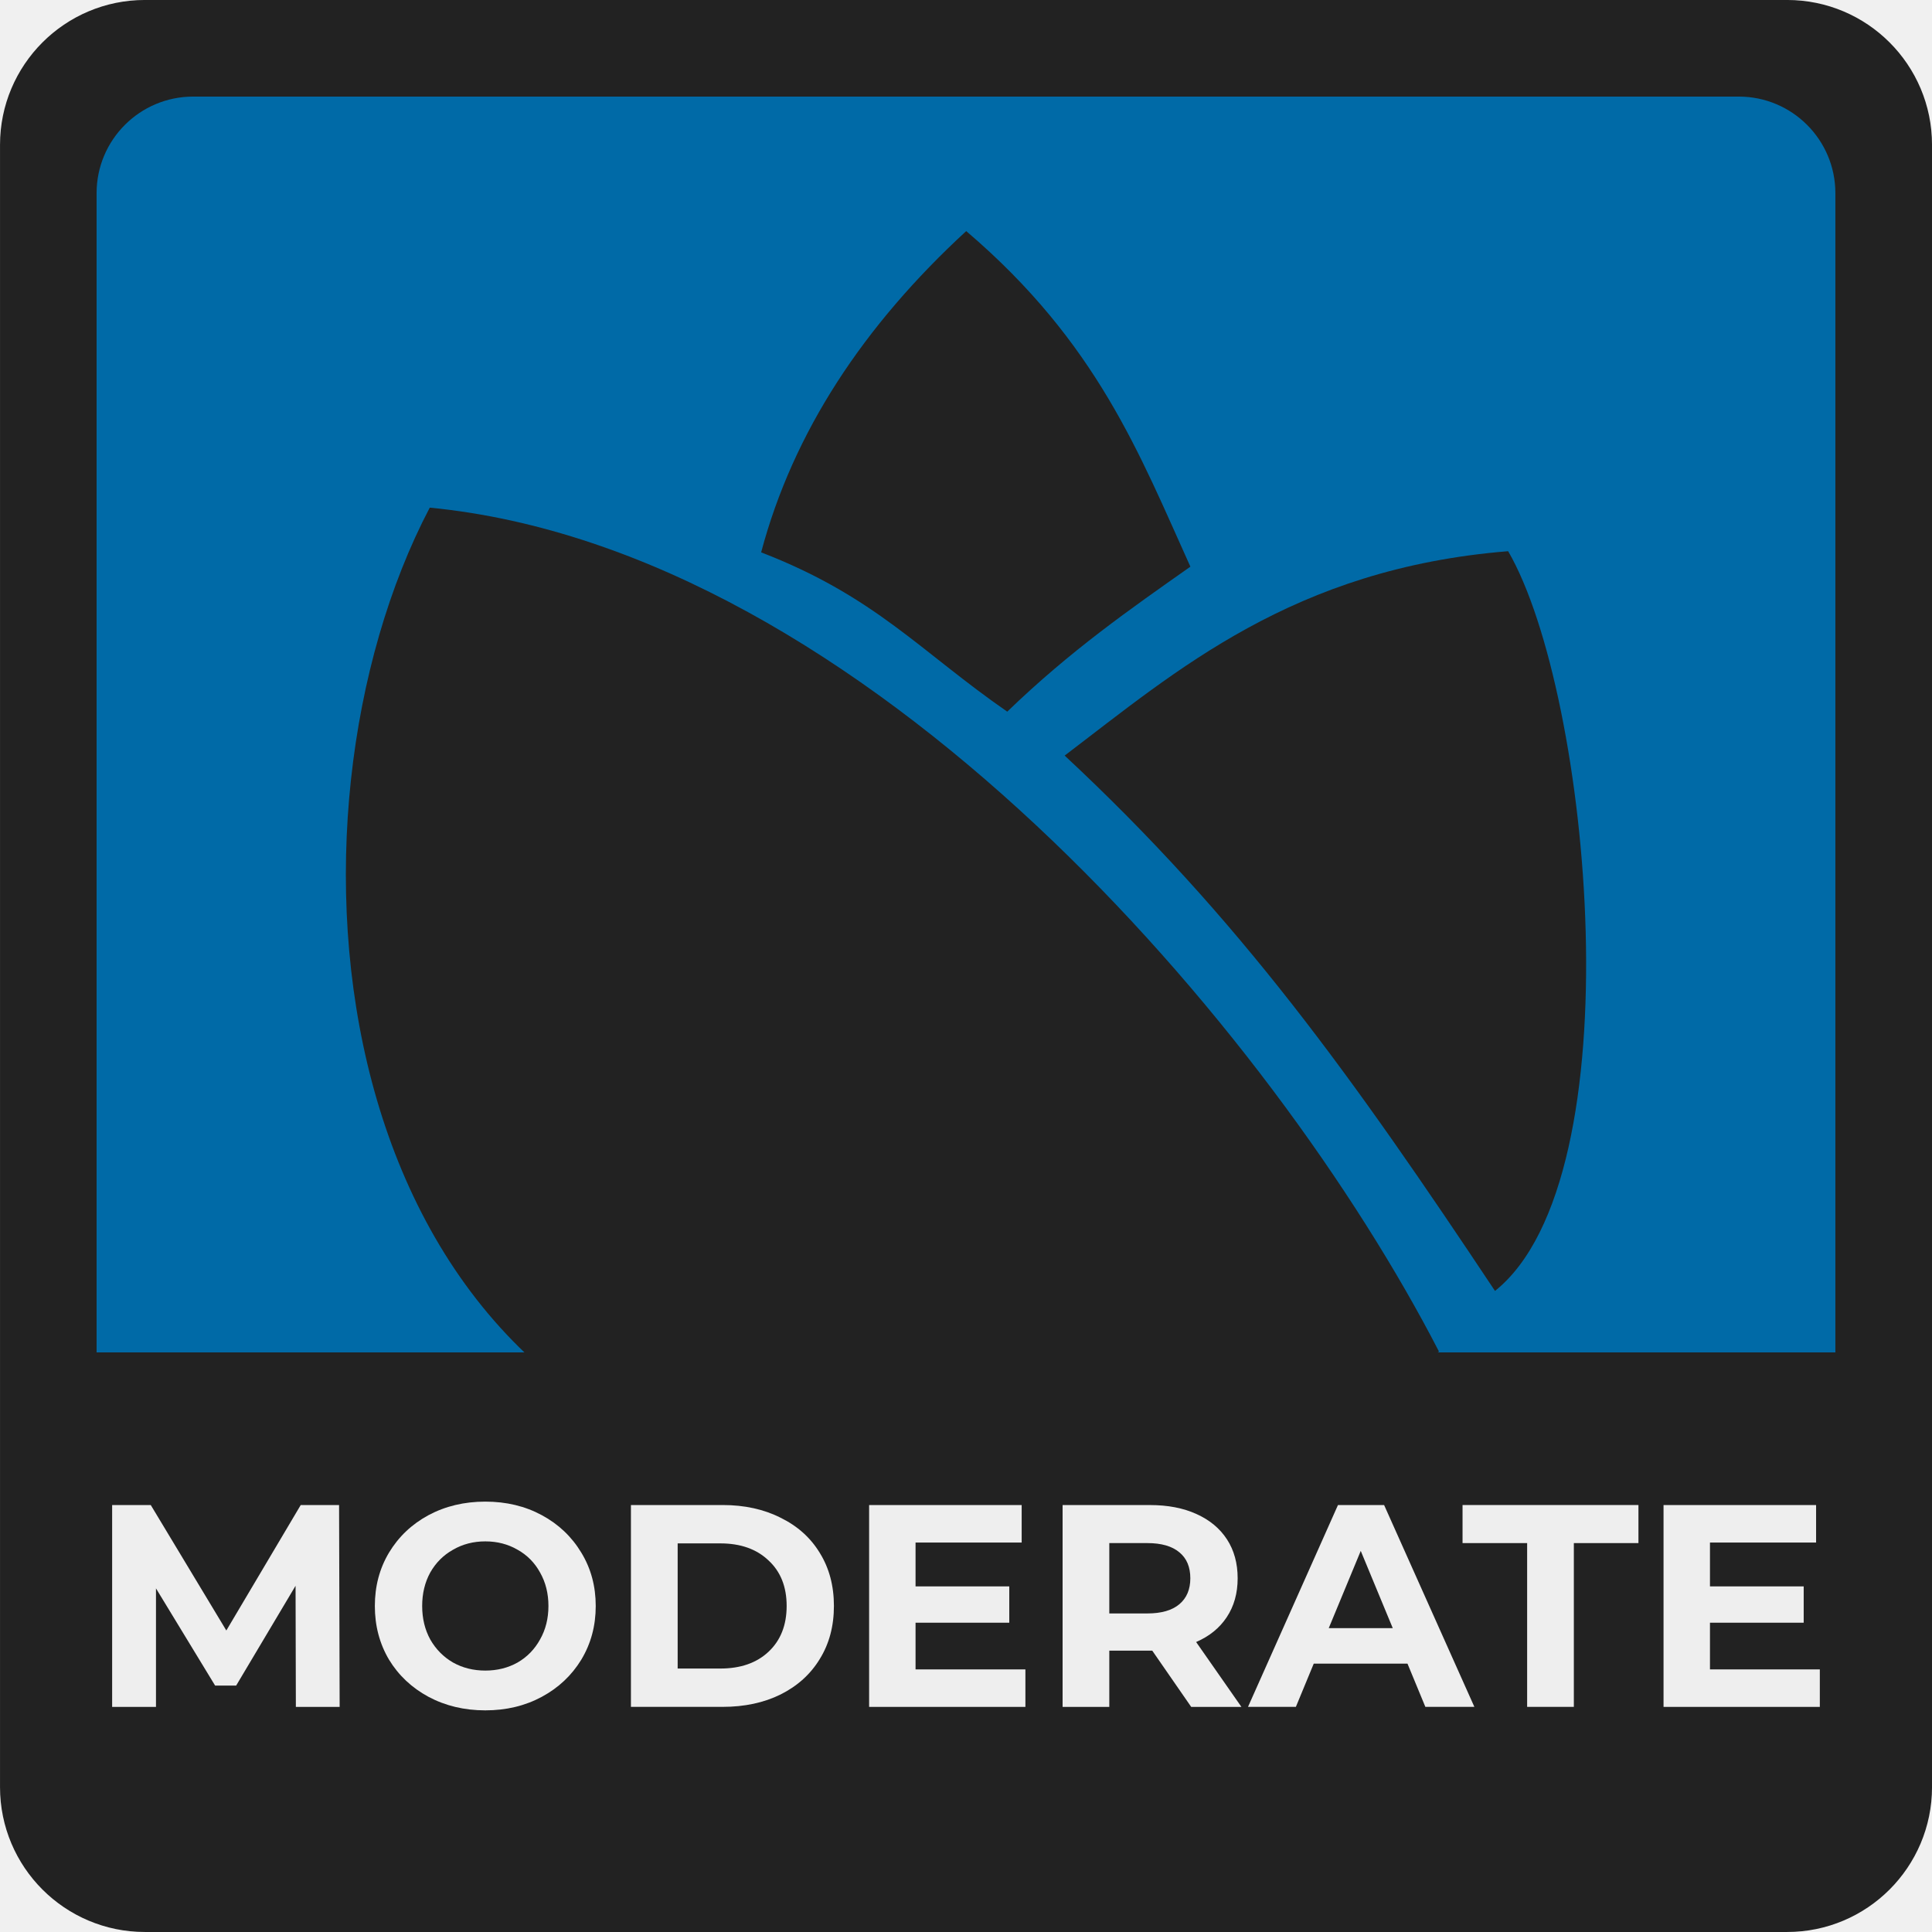
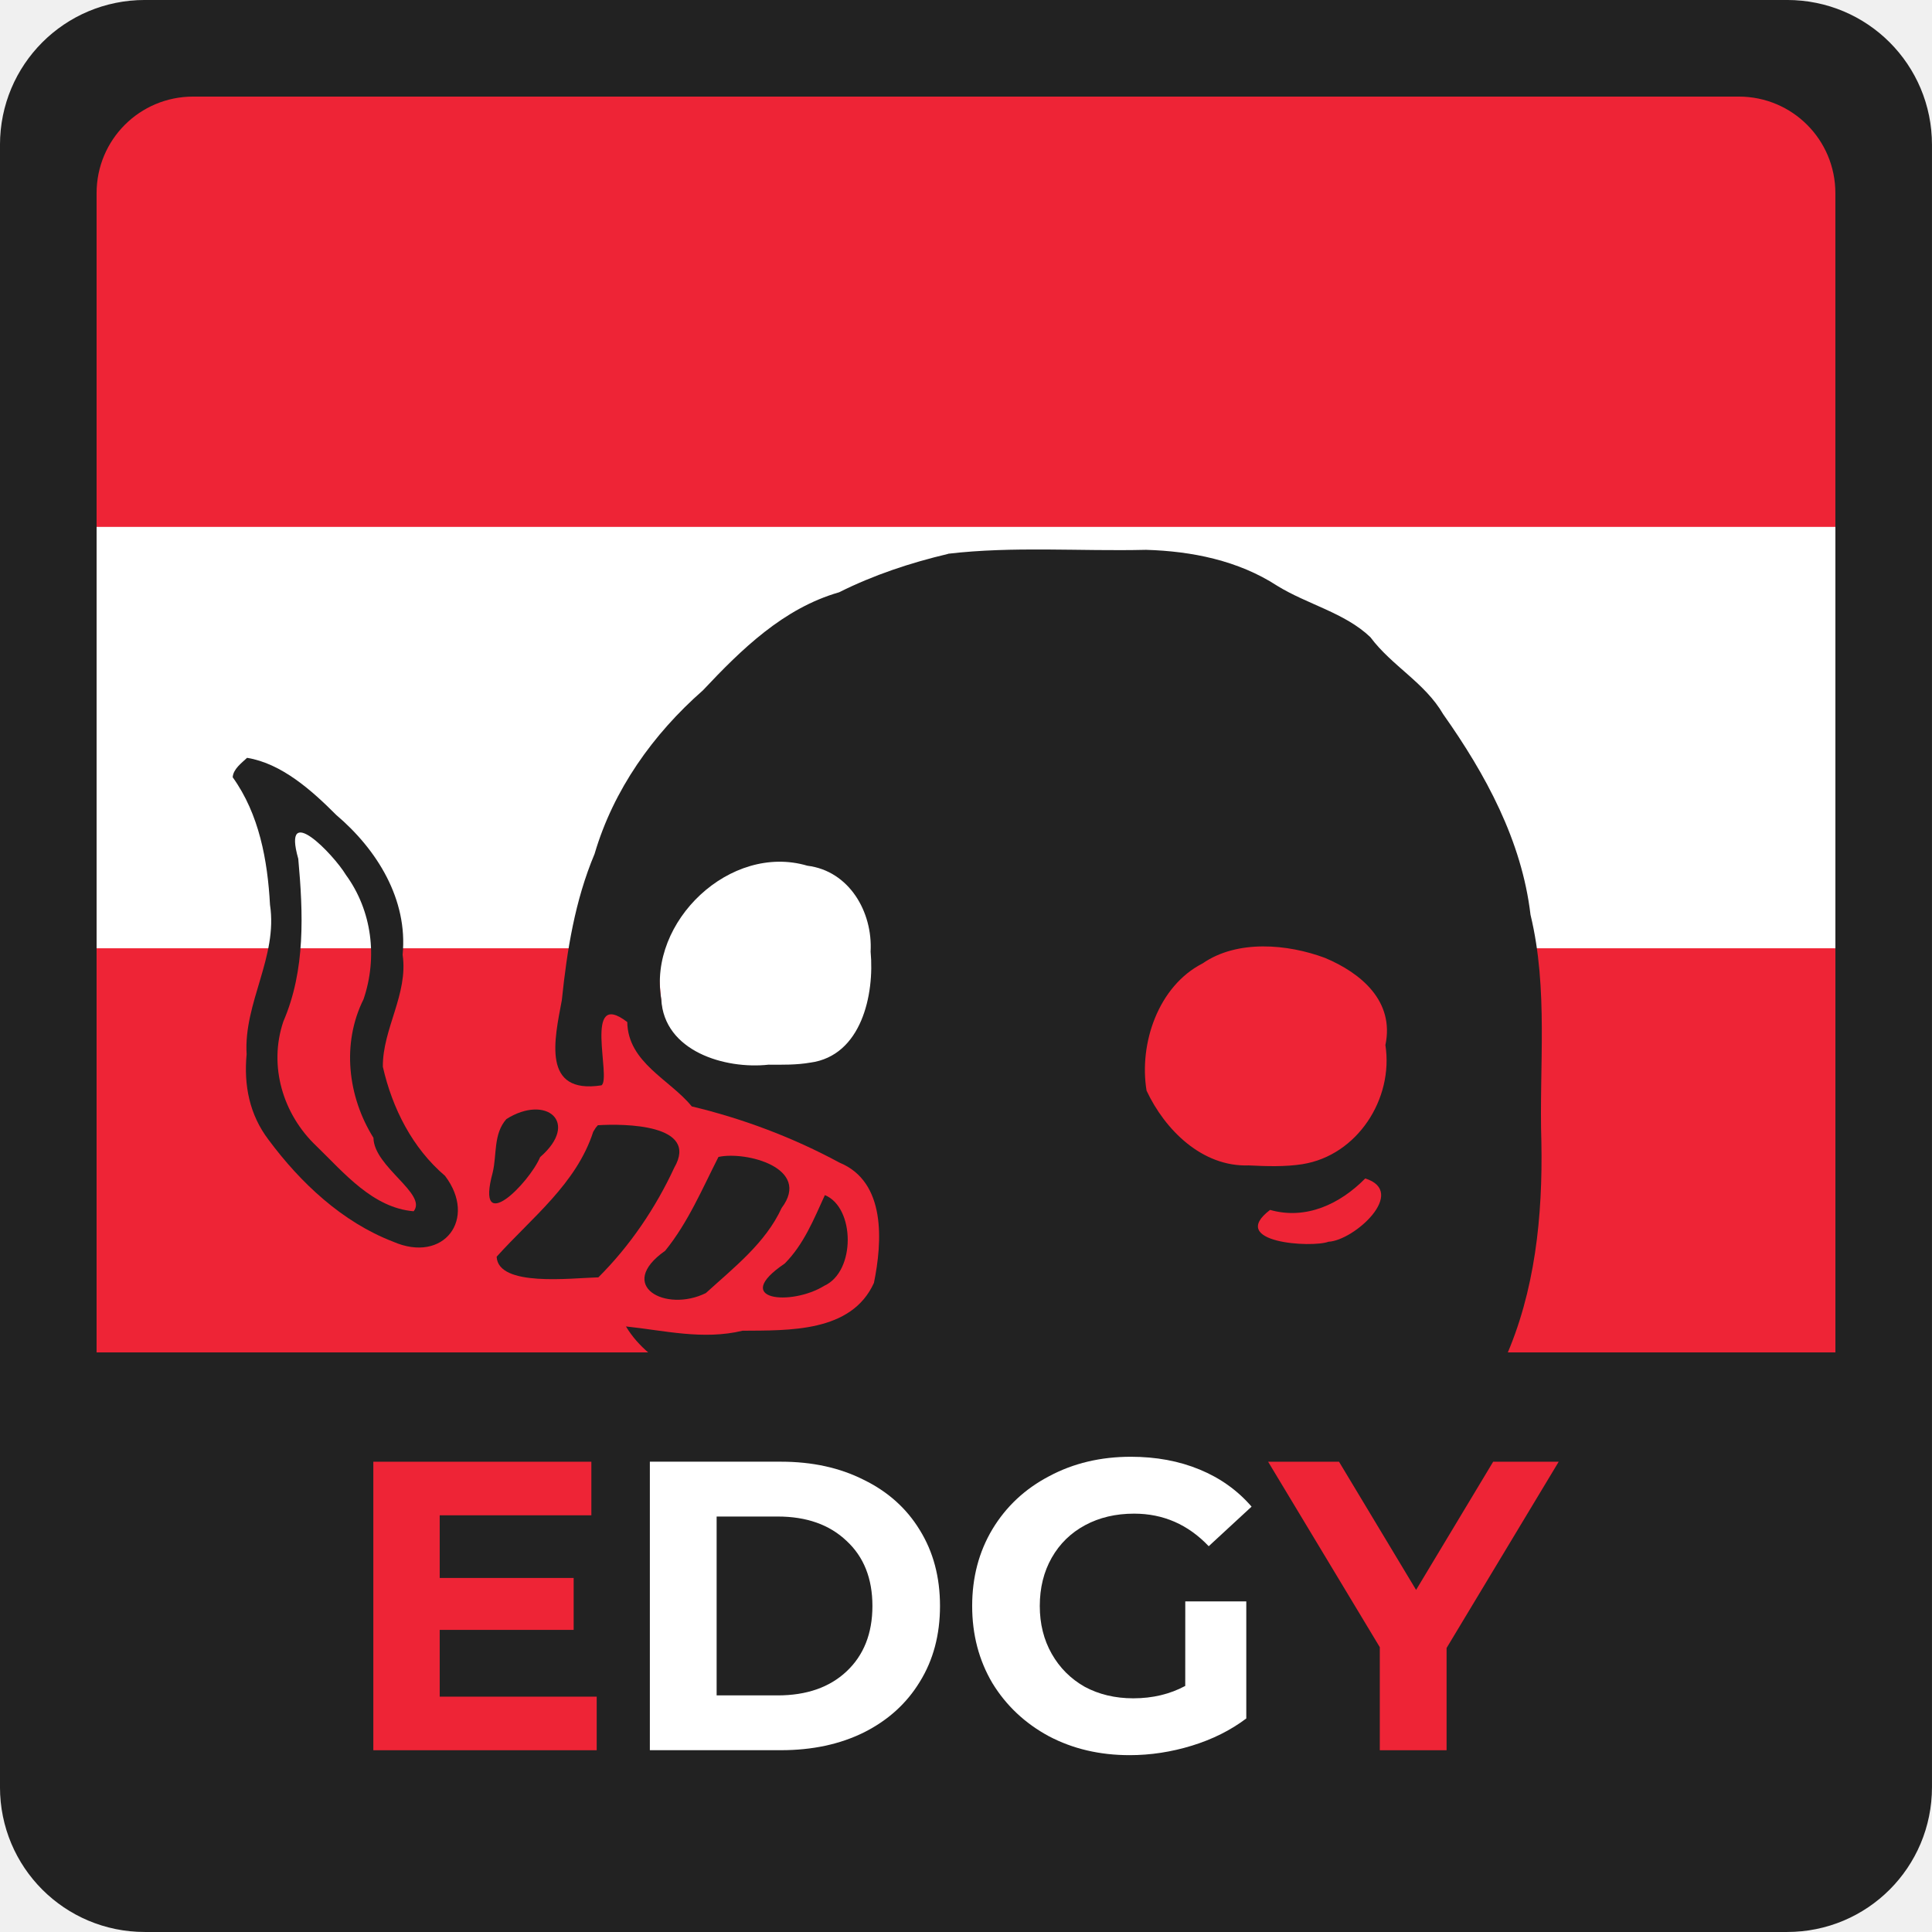
<svg xmlns="http://www.w3.org/2000/svg" width="200" height="200" viewBox="0 0 52.917 52.917" version="1.1" id="svg8">
  <defs id="defs2">
-     <rect x="-247.372" y="130.511" width="75.49" height="17.399" id="rect876" />
+     <rect x="-8.98" y="41.16" width="54.443" height="27.502" id="rect914" />
+     <rect x="14.78" y="42.001" width="38.137" height="10.915" id="rect983" />
+     <rect x="-245.703" y="111.319" width="65.484" height="18.719" id="rect868" />
+     <rect x="-268.458" y="130.436" width="120.121" height="27.384" id="rect867" />
  </defs>
-   <g id="layer1" transform="translate(249.8045,-91.40947)">
-     <rect y="91.409" x="-249.804" height="52.917" width="52.917" id="rect5238-5" style="fill:#222222;fill-opacity:1;fill-rule:nonzero;stroke:none;stroke-width:0.5;stroke-linecap:butt;stroke-linejoin:round;stroke-miterlimit:4;stroke-dasharray:none;stroke-dashoffset:0;stroke-opacity:0.909;paint-order:normal" rx="3.969" ry="3.969" />
-     <rect style="fill:#006aa7;fill-opacity:1;fill-rule:nonzero;stroke:none;stroke-width:0.5;stroke-linecap:butt;stroke-linejoin:round;stroke-miterlimit:4;stroke-dasharray:none;stroke-dashoffset:0;stroke-opacity:0.909;paint-order:normal" id="rect5240-3" width="47.625" height="47.625" x="-247.159" y="94.055" rx="2.646" ry="2.646" />
-     <path id="path5244-6" d="m -248.349,128.451 v 8.334 c 0,3.078 2.478,5.556 5.556,5.556 h 38.894 c 3.078,0 5.556,-2.478 5.556,-5.556 v -8.334 z" style="fill:#222222;fill-opacity:1;fill-rule:nonzero;stroke:none;stroke-width:0.5;stroke-linecap:butt;stroke-linejoin:round;stroke-miterlimit:4;stroke-dasharray:none;stroke-dashoffset:0;stroke-opacity:0.909;paint-order:normal" />
-     <g id="g841" transform="matrix(0.3492298,0,0,0.3492298,-282.4382,75.6394)" style="fill:#222222;fill-opacity:1;stroke-width:2.863">
-       <path style="fill:#222222;fill-opacity:1;stroke-width:3.092" d="m 153.14,88.478 c 2.511,-9.435 8.029,-17.777 16.083,-25.197 10.297,8.773 13.611,17.546 17.583,26.319 -4.709,3.318 -9.41,6.583 -14.364,11.371 -6.782,-4.69 -10.342,-9.039 -19.302,-12.493 z" id="path836" />
-       <path style="fill:#222222;fill-opacity:1;stroke-width:3.092" d="m 176.945,104.416 c 8.772,-6.658 17.916,-14.668 34.782,-16.029 6.481,11.151 10.081,49.134 -1.031,58.016 -11.149,-16.754 -20.025,-29.201 -33.751,-41.987 z" id="path834" />
-       <path style="fill:#222222;fill-opacity:1;stroke-width:3.092" d="m 155.67,161.421 c -37.36,-6.105 -41.277,-52.141 -28.52,-76.451 34.2,3.327 66.153,40.959 79.152,66.187 -13.951,10.521 -36.102,12.463 -50.632,10.264 z" id="path844" />
+   <g id="layer5" style="display:inline">
+     <path id="rect5238-5" style="fill:#222222;fill-opacity:1;fill-rule:nonzero;stroke:none;stroke-width:0.5;stroke-linecap:butt;stroke-linejoin:round;stroke-miterlimit:4;stroke-dasharray:none;stroke-dashoffset:0;stroke-opacity:0.909;paint-order:normal" transform="translate(249.8045,-91.40947)" d="m -245.836,91.409 h 44.979 c 2.199,0 3.969,1.77 3.969,3.969 v 44.979 c 0,2.199 -1.77,3.969 -3.969,3.969 h -44.979 c -2.199,0 -3.969,-1.77 -3.969,-3.969 V 95.378 c 0,-2.199 1.77,-3.969 3.969,-3.969 z" />
+     <path id="rect5240-3" style="display:inline;fill:#ee2436;fill-opacity:1;fill-rule:nonzero;stroke:none;stroke-width:0.5;stroke-linecap:butt;stroke-linejoin:round;stroke-miterlimit:4;stroke-dasharray:none;stroke-dashoffset:0;stroke-opacity:0.909;paint-order:normal" transform="translate(249.8045,-91.40947)" d="m -244.513,94.055 h 42.333 c 1.466,0 2.646,1.18 2.646,2.646 v 42.333 c 0,1.466 -1.18,2.646 -2.646,2.646 h -42.333 c -1.466,0 -2.646,-1.18 -2.646,-2.646 V 96.701 c 0,-1.466 1.18,-2.646 2.646,-2.646 z" />
+     <path id="path946" style="display:inline;fill:#ffffff;fill-opacity:1;fill-rule:nonzero;stroke:none;stroke-width:0.5;stroke-linecap:butt;stroke-linejoin:round;stroke-miterlimit:4;stroke-dasharray:none;stroke-dashoffset:0;stroke-opacity:0.909;paint-order:normal" d="m 50.271,14.431 v 33.316 c 0,1.398 -1.18,2.524 -2.646,2.524 H 5.292 c -1.466,0 -2.646,-1.126 -2.646,-2.524 v -33.316 z" />
+     <path id="path954" style="display:inline;fill:#ee2436;fill-opacity:1;fill-rule:nonzero;stroke:none;stroke-width:0.5;stroke-linecap:butt;stroke-linejoin:round;stroke-miterlimit:4;stroke-dasharray:none;stroke-dashoffset:0;stroke-opacity:0.909;paint-order:normal" d="m 50.271,25.973 v 20.725 c 0,1.98 -1.18,3.573 -2.646,3.573 H 5.292 c -1.466,0 -2.646,-1.594 -2.646,-3.573 V 25.973 Z" />
+     <path id="path5244-6" d="m -248.349,128.451 v 8.334 c 0,3.078 2.478,5.556 5.556,5.556 h 38.894 c 3.078,0 5.556,-2.478 5.556,-5.556 v -8.334 z" style="display:inline;fill:#222222;fill-opacity:1;fill-rule:nonzero;stroke:none;stroke-width:0.5;stroke-linecap:butt;stroke-linejoin:round;stroke-miterlimit:4;stroke-dasharray:none;stroke-dashoffset:0;stroke-opacity:0.909;paint-order:normal" transform="translate(249.8045,-91.40947)" />
+     <text xml:space="preserve" id="text981" style="font-style:normal;font-weight:normal;font-size:4.233px;line-height:1.25;font-family:sans-serif;white-space:pre;shape-inside:url(#rect983);fill:#000000;fill-opacity:1;stroke:none;" />
+     <path id="rect882" style="fill:#ffffff;fill-opacity:1;stroke-width:1.265;stroke-linecap:round;paint-order:stroke fill markers" d="m 17.736,23.125 6.574,0.514 -0.468,5.852 -5.592,-0.468 z" />
+     <path id="rect884" style="fill:#ee2436;fill-opacity:1;stroke-width:1.265;stroke-linecap:round;paint-order:stroke fill markers" d="m 31.247,24.969 6.987,1.403 v 5.325 c -4.567,1.13 -7.687,1.48 -7.408,0 z" />
+     <g id="g942" transform="matrix(0.8083032,0,0,0.8083032,-90.8621,-53.55225)" style="display:inline;stroke-width:1.237;fill:#222222;fill-opacity:1">
+       <path id="path923" style="fill:#222222;fill-opacity:1;stroke-width:1.237" d="m 140.363,106.75 c 1.02,0.418 1.05,2.584 -0.021,3.072 -1.124,0.694 -3.191,0.498 -1.339,-0.755 0.648,-0.653 0.986,-1.503 1.359,-2.317" />
+       <path id="path919" style="fill:#222222;fill-opacity:1;stroke-width:1.237" d="m 136.758,105.456 c 0.925,-0.204 3.164,0.371 2.138,1.731 -0.542,1.184 -1.625,2.024 -2.567,2.882 -1.363,0.673 -3.063,-0.25 -1.378,-1.434 0.775,-0.956 1.254,-2.095 1.806,-3.18" />
+       <path id="path917" style="fill:#222222;fill-opacity:1;stroke-width:1.237" d="m 132.668,104.382 c 0.89,-0.057 3.444,-0.037 2.591,1.437 -0.633,1.368 -1.506,2.656 -2.572,3.717 -0.93,0.024 -3.397,0.334 -3.447,-0.699 1.193,-1.327 2.701,-2.469 3.273,-4.235 l 0.085,-0.136 0.071,-0.083" />
+       <path id="path915" style="fill:#222222;fill-opacity:1;stroke-width:1.237" d="m 129.571,104.172 c 1.348,-0.848 2.501,0.11 1.143,1.289 -0.375,0.891 -2.207,2.733 -1.608,0.524 0.146,-0.61 0.018,-1.307 0.465,-1.813" />
+       <path id="path907" style="fill:#222222;fill-opacity:1;stroke-width:1.237" d="m 120.783,91.932 c 1.171,0.191 2.191,1.102 3.024,1.938 1.379,1.17 2.43,2.861 2.247,4.734 0.196,1.331 -0.683,2.514 -0.67,3.797 0.32,1.408 1.001,2.755 2.108,3.697 1.101,1.452 -0.037,2.985 -1.764,2.228 -1.72,-0.662 -3.135,-1.993 -4.217,-3.451 -0.647,-0.851 -0.842,-1.848 -0.743,-2.897 -0.106,-1.745 1.063,-3.296 0.792,-5.068 -0.082,-1.506 -0.365,-3.068 -1.264,-4.319 0.017,-0.277 0.298,-0.481 0.487,-0.659 m 5.644,15.366 c 0.477,-0.586 -1.349,-1.506 -1.361,-2.489 -0.873,-1.397 -1.083,-3.198 -0.336,-4.697 0.481,-1.416 0.288,-2.998 -0.597,-4.212 -0.428,-0.708 -2.175,-2.517 -1.615,-0.547 0.167,1.849 0.247,3.769 -0.505,5.511 -0.51,1.506 -0.016,3.149 1.122,4.226 0.937,0.908 1.908,2.091 3.292,2.207" />
+       <path id="path905" style="fill:#222222;fill-opacity:1;stroke-width:1.237" d="m 144.535,85.017 c 2.219,-0.261 4.476,-0.079 6.712,-0.133 1.546,0.046 3.119,0.359 4.439,1.216 1.02,0.632 2.297,0.916 3.162,1.745 0.728,0.977 1.843,1.536 2.466,2.609 1.437,2.033 2.663,4.284 2.959,6.796 0.61,2.521 0.288,5.13 0.368,7.698 0.048,2.502 -0.21,5.075 -1.243,7.377 -0.919,1.523 -2.292,2.938 -4.078,3.354 -1.366,0.562 -2.825,1.036 -4.326,0.922 -1.335,0.071 -2.645,-0.115 -3.964,-0.254 -1.673,-0.037 -3.356,0.085 -5,-0.26 -2.935,-0.148 -5.745,-1.133 -8.497,-2.091 -1.306,-0.9 -3.066,-1.382 -3.911,-2.796 1.291,0.135 2.614,0.468 3.949,0.145 1.567,-0.013 3.693,0.064 4.454,-1.622 0.282,-1.383 0.419,-3.419 -1.163,-4.072 -1.578,-0.853 -3.273,-1.492 -5.01,-1.907 -0.739,-0.911 -2.163,-1.48 -2.186,-2.859 -1.517,-1.165 -0.524,1.925 -0.875,2.145 -2.032,0.313 -1.59,-1.561 -1.342,-2.887 0.175,-1.688 0.444,-3.373 1.109,-4.954 0.637,-2.172 1.98,-4.059 3.671,-5.543 1.307,-1.39 2.726,-2.781 4.614,-3.323 1.173,-0.587 2.419,-1 3.693,-1.301 m -4.664,17.238 c 1.729,-0.237 2.175,-2.3 2.04,-3.761 0.074,-1.342 -0.723,-2.735 -2.143,-2.911 -2.61,-0.772 -5.406,1.888 -4.95,4.526 0.092,1.76 2.154,2.378 3.634,2.216 0.475,0.002 0.95,0.012 1.42,-0.071 m 17.551,6.071 c 0.873,-0.039 2.694,-1.69 1.249,-2.145 -0.853,0.866 -2.007,1.412 -3.225,1.066 -1.47,1.117 1.428,1.29 1.976,1.079 m -0.873,-2.63 c 1.854,-0.298 3.088,-2.216 2.805,-4.035 0.314,-1.489 -0.826,-2.441 -2.046,-2.953 -1.267,-0.473 -2.971,-0.627 -4.146,0.185 -1.505,0.768 -2.165,2.718 -1.901,4.314 0.622,1.327 1.883,2.587 3.459,2.532 0.61,0.03 1.224,0.051 1.829,-0.042" />
    </g>
-     <g aria-label="MODERATE" transform="matrix(0.7462667,0,0,0.7462667,-62.78125,33.50523)" id="text874" style="font-style:normal;font-weight:normal;font-size:10.583px;line-height:1.25;font-family:sans-serif;white-space:pre;shape-inside:url(#rect876);fill:#eeeeee;fill-opacity:1;stroke:none;stroke-width:1.34">
-       <path d="m -239.753,140.239 -0.011,-4.445 -2.18,3.662 h -0.773 l -2.17,-3.567 v 4.35 h -1.609 v -7.408 h 1.418 l 2.773,4.604 2.73,-4.604 h 1.408 l 0.021,7.408 z" style="font-style:normal;font-variant:normal;font-weight:bold;font-stretch:normal;font-family:Montserrat;-inkscape-font-specification:'Montserrat Bold';fill:#eeeeee;fill-opacity:1;stroke-width:1.34" id="path880" />
-       <path d="m -232.8,140.366 q -1.154,0 -2.085,-0.497 -0.921,-0.497 -1.45,-1.365 -0.519,-0.878 -0.519,-1.968 0,-1.09 0.519,-1.958 0.529,-0.878 1.45,-1.376 0.931,-0.497 2.085,-0.497 1.154,0 2.074,0.497 0.921,0.497 1.45,1.376 0.529,0.868 0.529,1.958 0,1.09 -0.529,1.968 -0.529,0.868 -1.45,1.365 -0.921,0.497 -2.074,0.497 z m 0,-1.46 q 0.656,0 1.185,-0.296 0.529,-0.307 0.825,-0.847 0.307,-0.54 0.307,-1.228 0,-0.688 -0.307,-1.228 -0.296,-0.54 -0.825,-0.836 -0.529,-0.307 -1.185,-0.307 -0.656,0 -1.185,0.307 -0.529,0.296 -0.836,0.836 -0.296,0.54 -0.296,1.228 0,0.688 0.296,1.228 0.307,0.54 0.836,0.847 0.529,0.296 1.185,0.296 z" style="font-style:normal;font-variant:normal;font-weight:bold;font-stretch:normal;font-family:Montserrat;-inkscape-font-specification:'Montserrat Bold';fill:#eeeeee;fill-opacity:1;stroke-width:1.34" id="path882" />
-       <path d="m -227.455,132.83 h 3.365 q 1.206,0 2.127,0.466 0.931,0.455 1.439,1.291 0.519,0.836 0.519,1.947 0,1.111 -0.519,1.947 -0.508,0.836 -1.439,1.302 -0.921,0.455 -2.127,0.455 h -3.365 z m 3.281,6.001 q 1.111,0 1.767,-0.614 0.667,-0.624 0.667,-1.683 0,-1.058 -0.667,-1.672 -0.656,-0.624 -1.767,-0.624 h -1.566 v 4.593 z" style="font-style:normal;font-variant:normal;font-weight:bold;font-stretch:normal;font-family:Montserrat;-inkscape-font-specification:'Montserrat Bold';fill:#eeeeee;fill-opacity:1;stroke-width:1.34" id="path884" />
-       <path d="m -212.977,138.863 v 1.376 h -5.736 v -7.408 h 5.599 v 1.376 h -3.895 v 1.609 h 3.44 v 1.333 h -3.44 v 1.714 z" style="font-style:normal;font-variant:normal;font-weight:bold;font-stretch:normal;font-family:Montserrat;-inkscape-font-specification:'Montserrat Bold';fill:#eeeeee;fill-opacity:1;stroke-width:1.34" id="path886" />
-       <path d="m -206.892,140.239 -1.429,-2.064 h -0.085 -1.492 v 2.064 h -1.714 v -7.408 h 3.207 q 0.984,0 1.704,0.328 0.73,0.328 1.122,0.931 0.392,0.603 0.392,1.429 0,0.826 -0.402,1.429 -0.392,0.593 -1.122,0.91 l 1.662,2.381 z m -0.032,-4.72 q 0,-0.624 -0.402,-0.953 -0.402,-0.339 -1.175,-0.339 h -1.397 v 2.582 h 1.397 q 0.773,0 1.175,-0.339 0.402,-0.339 0.402,-0.953 z" style="font-style:normal;font-variant:normal;font-weight:bold;font-stretch:normal;font-family:Montserrat;-inkscape-font-specification:'Montserrat Bold';fill:#eeeeee;fill-opacity:1;stroke-width:1.34" id="path888" />
-       <path d="m -198.954,138.651 h -3.44 l -0.656,1.587 h -1.757 l 3.302,-7.408 h 1.693 l 3.313,7.408 h -1.799 z m -0.54,-1.302 -1.175,-2.836 -1.175,2.836 z" style="font-style:normal;font-variant:normal;font-weight:bold;font-stretch:normal;font-family:Montserrat;-inkscape-font-specification:'Montserrat Bold';fill:#eeeeee;fill-opacity:1;stroke-width:1.34" id="path890" />
-       <path d="m -194.562,134.227 h -2.371 v -1.397 h 6.456 v 1.397 h -2.371 v 6.011 h -1.714 z" style="font-style:normal;font-variant:normal;font-weight:bold;font-stretch:normal;font-family:Montserrat;-inkscape-font-specification:'Montserrat Bold';fill:#eeeeee;fill-opacity:1;stroke-width:1.34" id="path892" />
-       <path d="m -183.82,138.863 v 1.376 h -5.736 v -7.408 h 5.599 v 1.376 h -3.895 v 1.609 h 3.44 v 1.333 h -3.44 v 1.714 z" style="font-style:normal;font-variant:normal;font-weight:bold;font-stretch:normal;font-family:Montserrat;-inkscape-font-specification:'Montserrat Bold';fill:#eeeeee;fill-opacity:1;stroke-width:1.34" id="path894" />
+     <g aria-label="EDGY" transform="translate(18.26842,-3.597613)" id="text912" style="font-style:normal;font-weight:normal;font-size:11.289px;line-height:1.25;font-family:sans-serif;white-space:pre;shape-inside:url(#rect914);fill:#000000;fill-opacity:1;stroke:none">
+       <path d="m -1.925,50.068 v 1.468 H -8.043 v -7.902 h 5.972 v 1.468 h -4.154 v 1.716 h 3.669 v 1.422 h -3.669 v 1.829 z" style="font-style:normal;font-variant:normal;font-weight:bold;font-stretch:normal;font-size:11.289px;font-family:Montserrat;-inkscape-font-specification:'Montserrat Bold';fill:#ee2436;fill-opacity:1" id="path918" />
+       <path d="M -0.469,43.633 H 3.121 q 1.287,0 2.269,0.497 0.993,0.485 1.535,1.377 0.553,0.892 0.553,2.077 0,1.185 -0.553,2.077 -0.542,0.892 -1.535,1.389 -0.982,0.485 -2.269,0.485 h -3.59 z m 3.5,6.401 q 1.185,0 1.885,-0.655 0.711,-0.666 0.711,-1.795 0,-1.129 -0.711,-1.784 Q 4.216,45.135 3.031,45.135 H 1.36 v 4.899 z" style="font-style:normal;font-variant:normal;font-weight:bold;font-stretch:normal;font-size:11.289px;font-family:Montserrat;-inkscape-font-specification:'Montserrat Bold';fill:#ffffff;fill-opacity:1" id="path920" />
+       <path d="m 14.196,47.46 h 1.671 v 3.206 q -0.643,0.485 -1.49,0.745 -0.847,0.26 -1.705,0.26 -1.23,0 -2.213,-0.519 Q 9.477,50.621 8.912,49.696 8.359,48.759 8.359,47.585 q 0,-1.174 0.553,-2.1 0.564,-0.937 1.558,-1.456 0.993,-0.531 2.235,-0.531 1.039,0 1.885,0.35 0.847,0.35 1.422,1.016 l -1.174,1.084 q -0.847,-0.892 -2.043,-0.892 -0.756,0 -1.343,0.316 -0.587,0.316 -0.914,0.892 -0.327,0.576 -0.327,1.321 0,0.734 0.327,1.31 0.327,0.576 0.903,0.903 0.587,0.316 1.332,0.316 0.79,0 1.422,-0.339 z" style="font-style:normal;font-variant:normal;font-weight:bold;font-stretch:normal;font-size:11.289px;font-family:Montserrat;-inkscape-font-specification:'Montserrat Bold';fill:#ffffff;fill-opacity:1" id="path922" />
+       <path d="m 21.353,48.736 v 2.8 H 19.524 v -2.822 l -3.059,-5.08 h 1.942 l 2.111,3.511 2.111,-3.511 h 1.795 z" style="font-style:normal;font-variant:normal;font-weight:bold;font-stretch:normal;font-size:11.289px;font-family:Montserrat;-inkscape-font-specification:'Montserrat Bold';fill:#ee2436;fill-opacity:1" id="path924" />
    </g>
  </g>
</svg>
